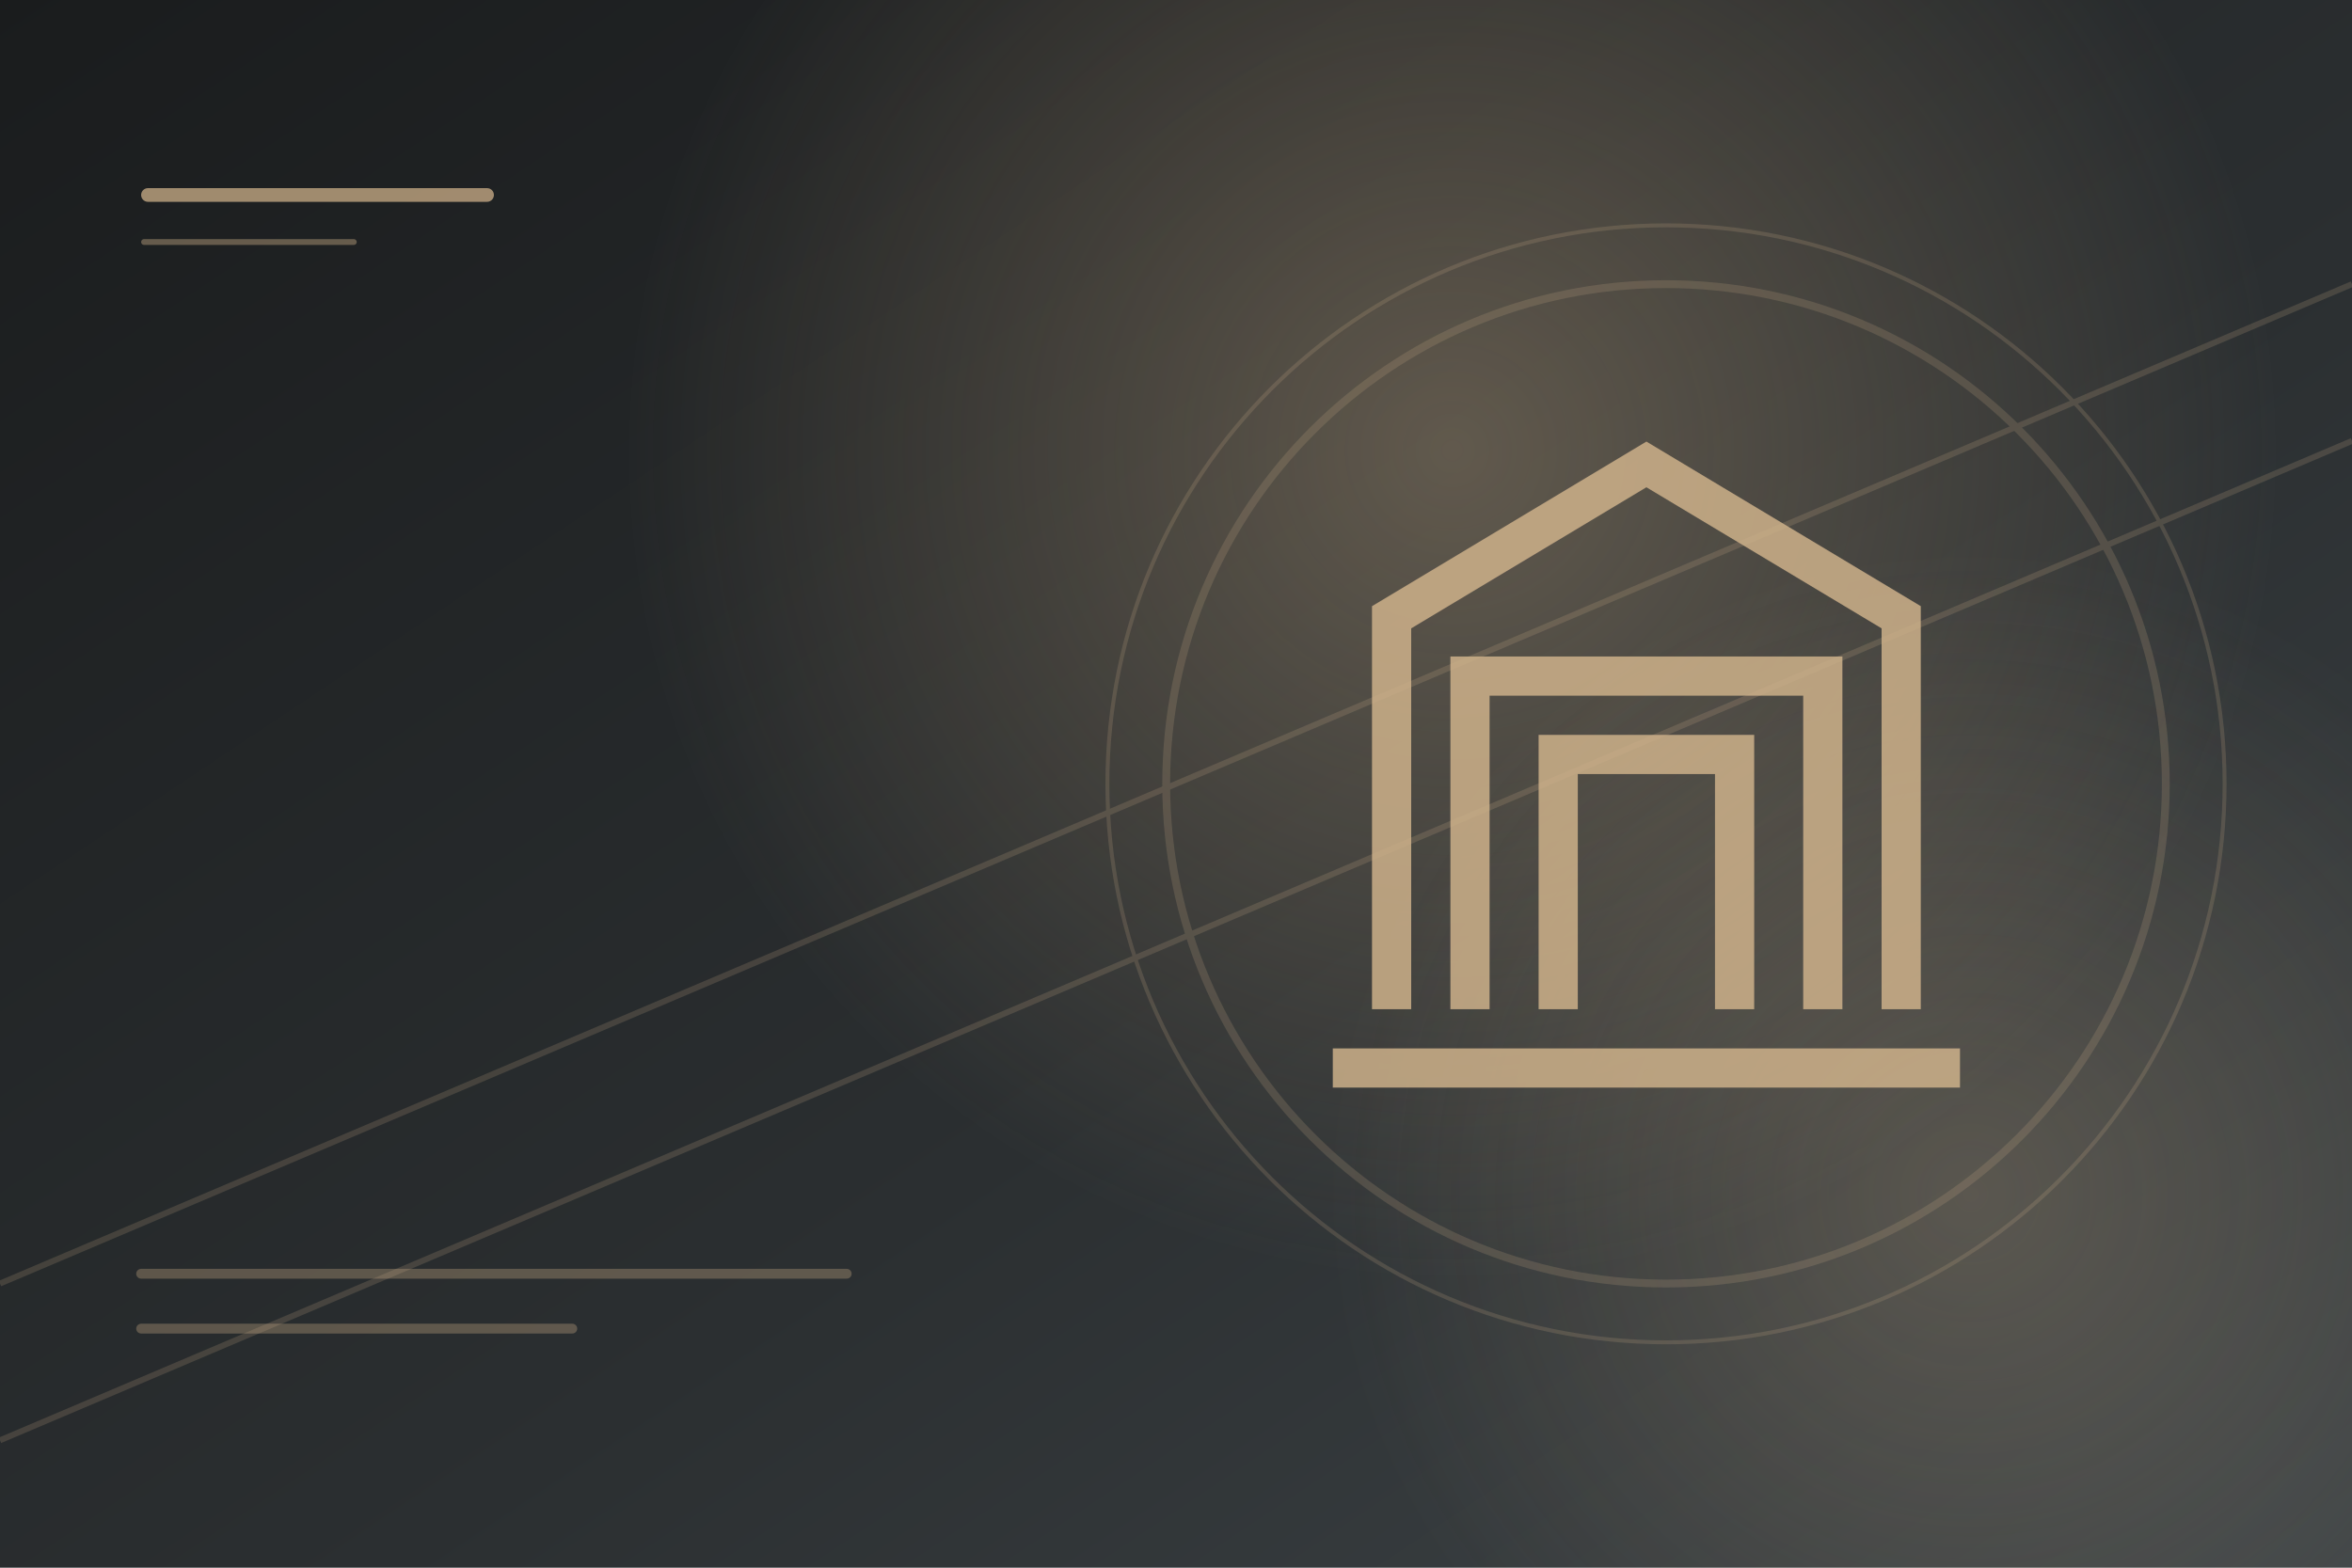
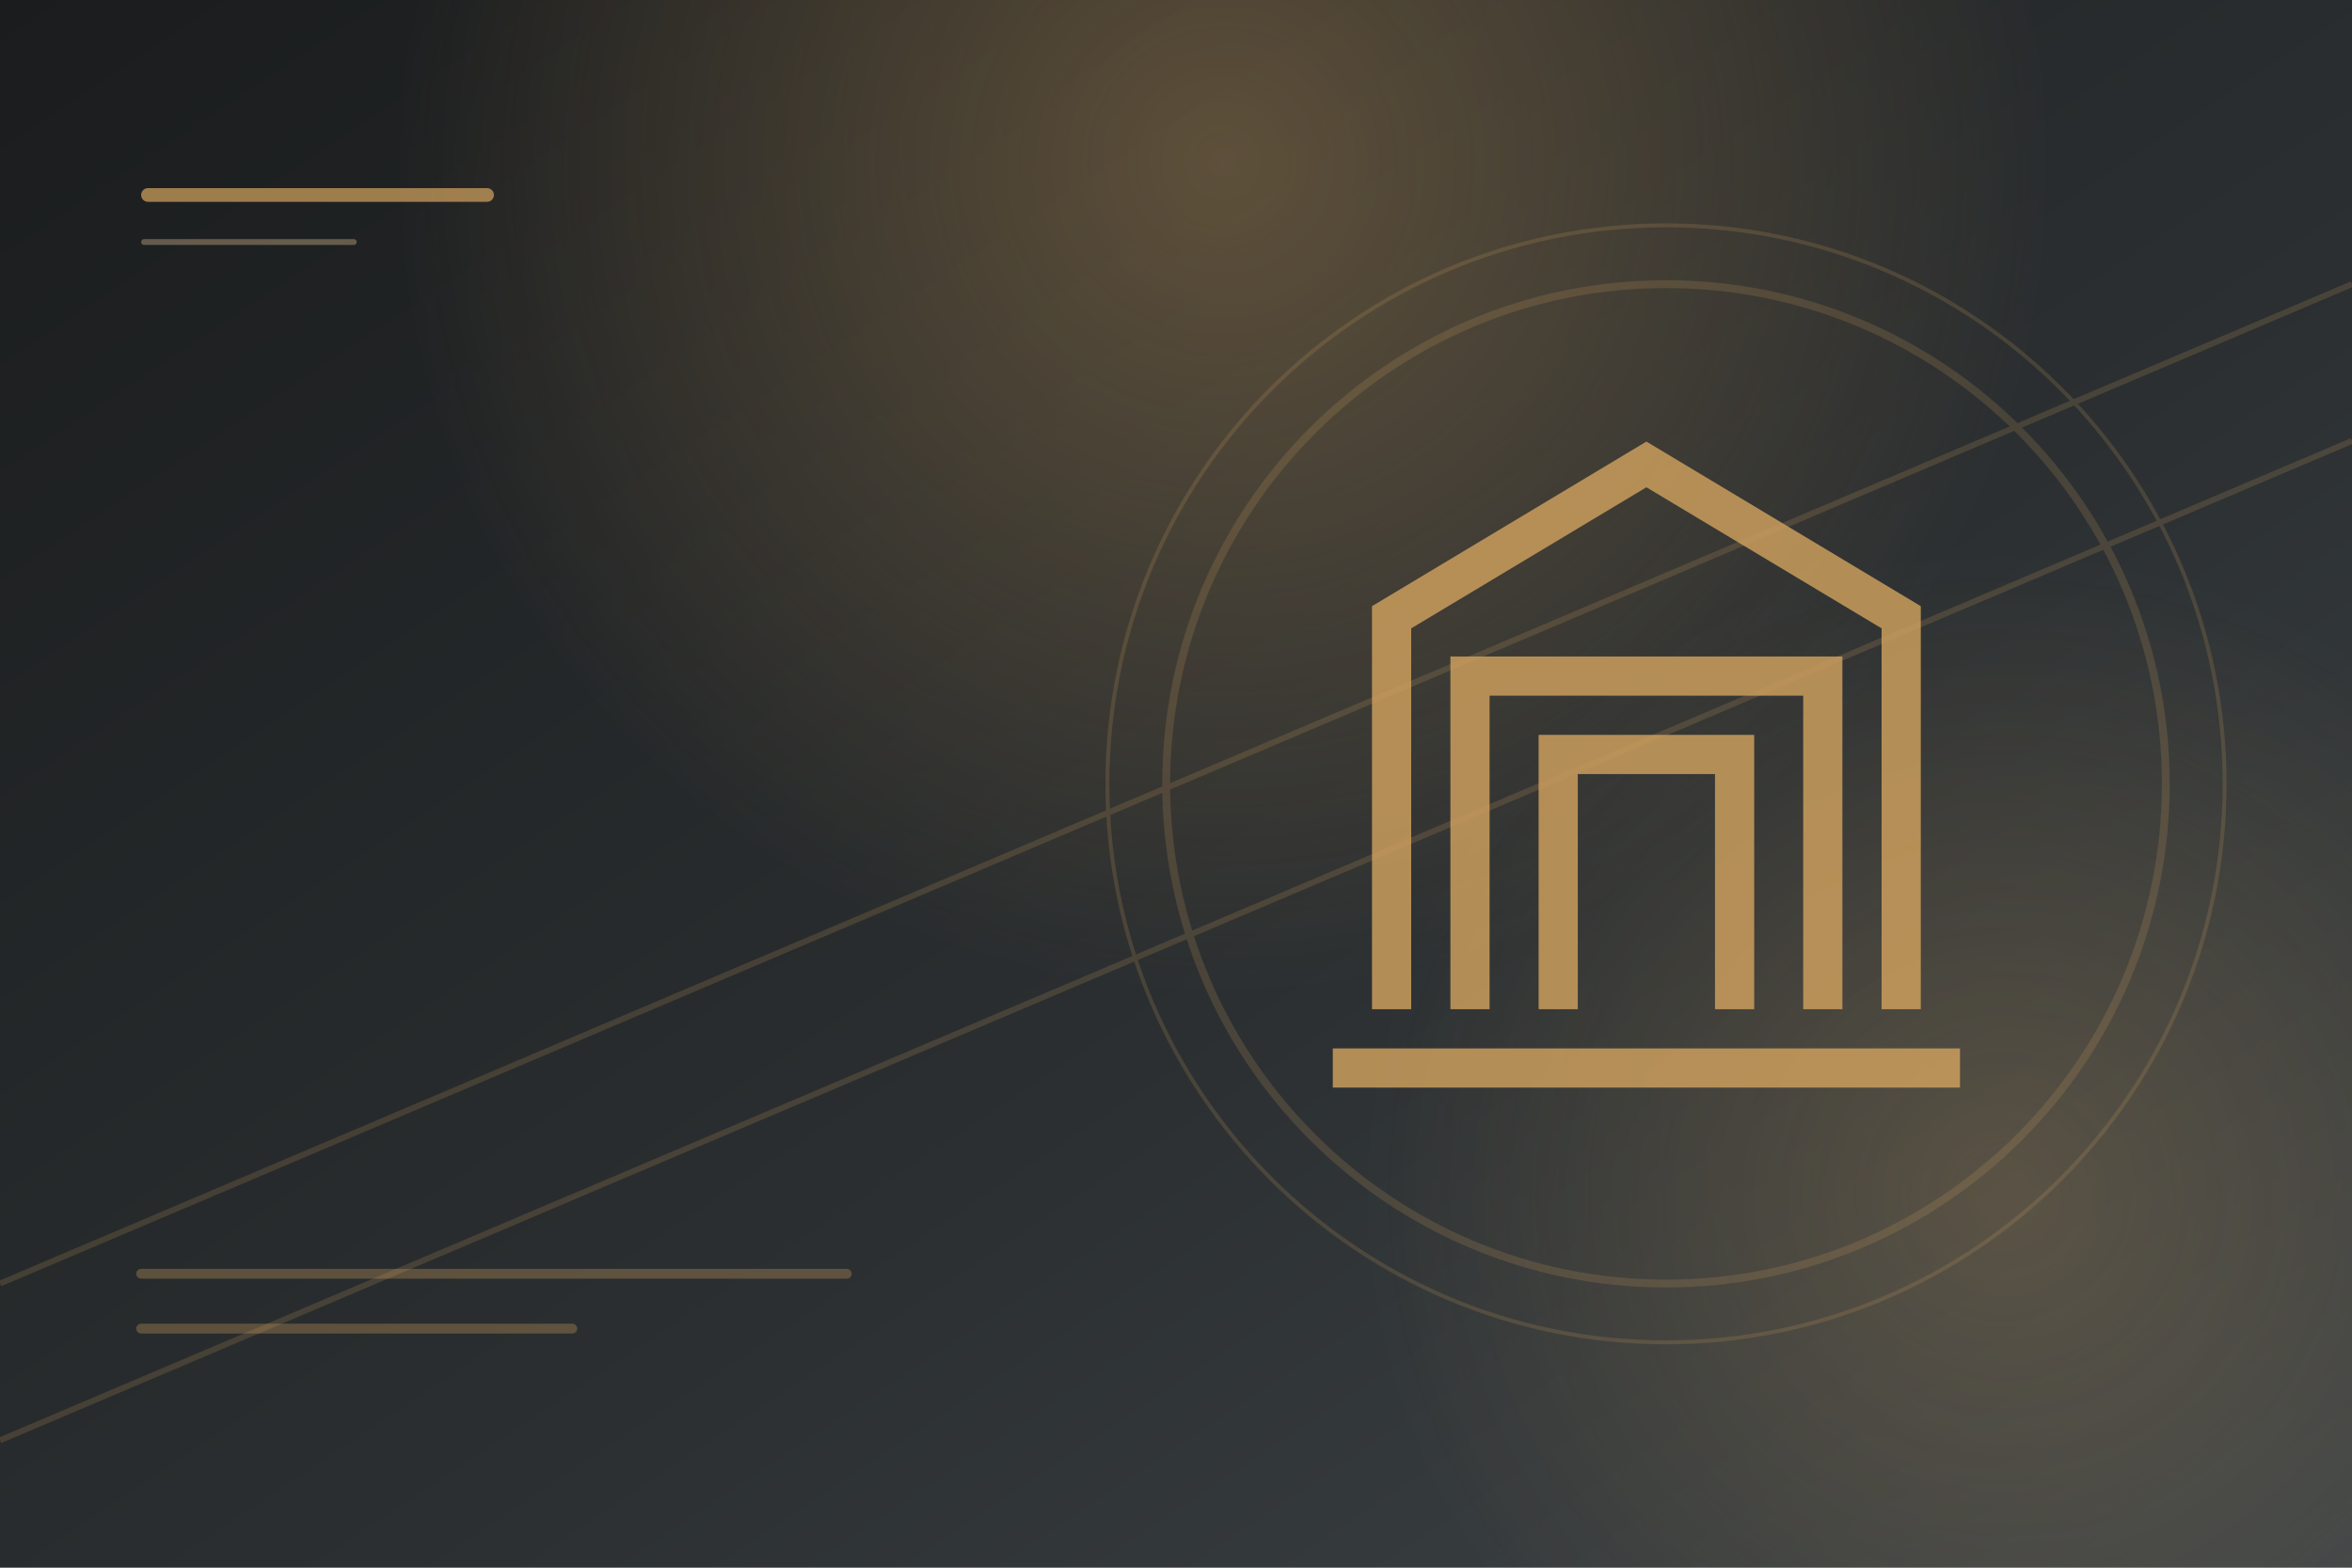
<svg xmlns="http://www.w3.org/2000/svg" width="1200" height="800" viewBox="0 0 1200 800" preserveAspectRatio="xMidYMid meet" role="img" aria-labelledby="title desc">
  <defs>
    <linearGradient id="bg" x1="0" y1="0" x2="1" y2="1">
      <stop stop-color="#1a1c1d" />
      <stop offset=".58" stop-color="#2b2f31" />
      <stop offset="1" stop-color="#3e4447" />
    </linearGradient>
    <radialGradient id="glow">
-       <stop stop-color="#d2b48c" stop-opacity=".34" />
-       <stop offset="1" stop-color="#d2b48c" stop-opacity="0" />
+       <stop stop-color="#d0a15e" stop-opacity=".34" />
+       <stop offset="1" stop-color="#d0a15e" stop-opacity="0" />
    </radialGradient>
  </defs>
  <rect width="1200" height="800" fill="url(#bg)" />
-   <circle cx="741" cy="231" r="420" fill="url(#glow)" />
-   <circle cx="1006" cy="610" r="330" fill="url(#glow)" opacity=".7" />
-   <g fill="none" stroke="#d2b48c" opacity=".18">
+   <circle cx="624" cy="85" r="420" fill="url(#glow)" />
+   <circle cx="1023" cy="610" r="330" fill="url(#glow)" opacity=".7" />
+   <g fill="none" stroke="#d0a15e" opacity=".18">
    <path d="M0 655 1200 145M0 735 1200 225" stroke-width="3" />
    <circle cx="850" cy="400" r="255" stroke-width="4" />
    <circle cx="850" cy="400" r="285" stroke-width="2" />
  </g>
-   <g color="#d2b48c" opacity=".82">
+   <g color="#d0a15e" opacity=".82">
    <path d="M680 545h320M710 515V315l130-78 130 78v200M750 515V345h180v170M795 515V385h90v130" fill="none" stroke="currentColor" stroke-width="20" />
  </g>
-   <rect x="72" y="96" width="180" height="7" rx="3.5" fill="#d2b48c" opacity=".72" />
+   <rect x="72" y="96" width="180" height="7" rx="3.5" fill="#d0a15e" opacity=".72" />
  <rect x="72" y="122" width="110" height="3" rx="1.5" fill="#d2b48c" opacity=".4" />
-   <path d="M72 650h360M72 678h220" stroke="#d2b48c" stroke-width="5" stroke-linecap="round" opacity=".32" />
+   <path d="M72 650h360M72 678h220" stroke="#d0a15e" stroke-width="5" stroke-linecap="round" opacity=".32" />
</svg>
